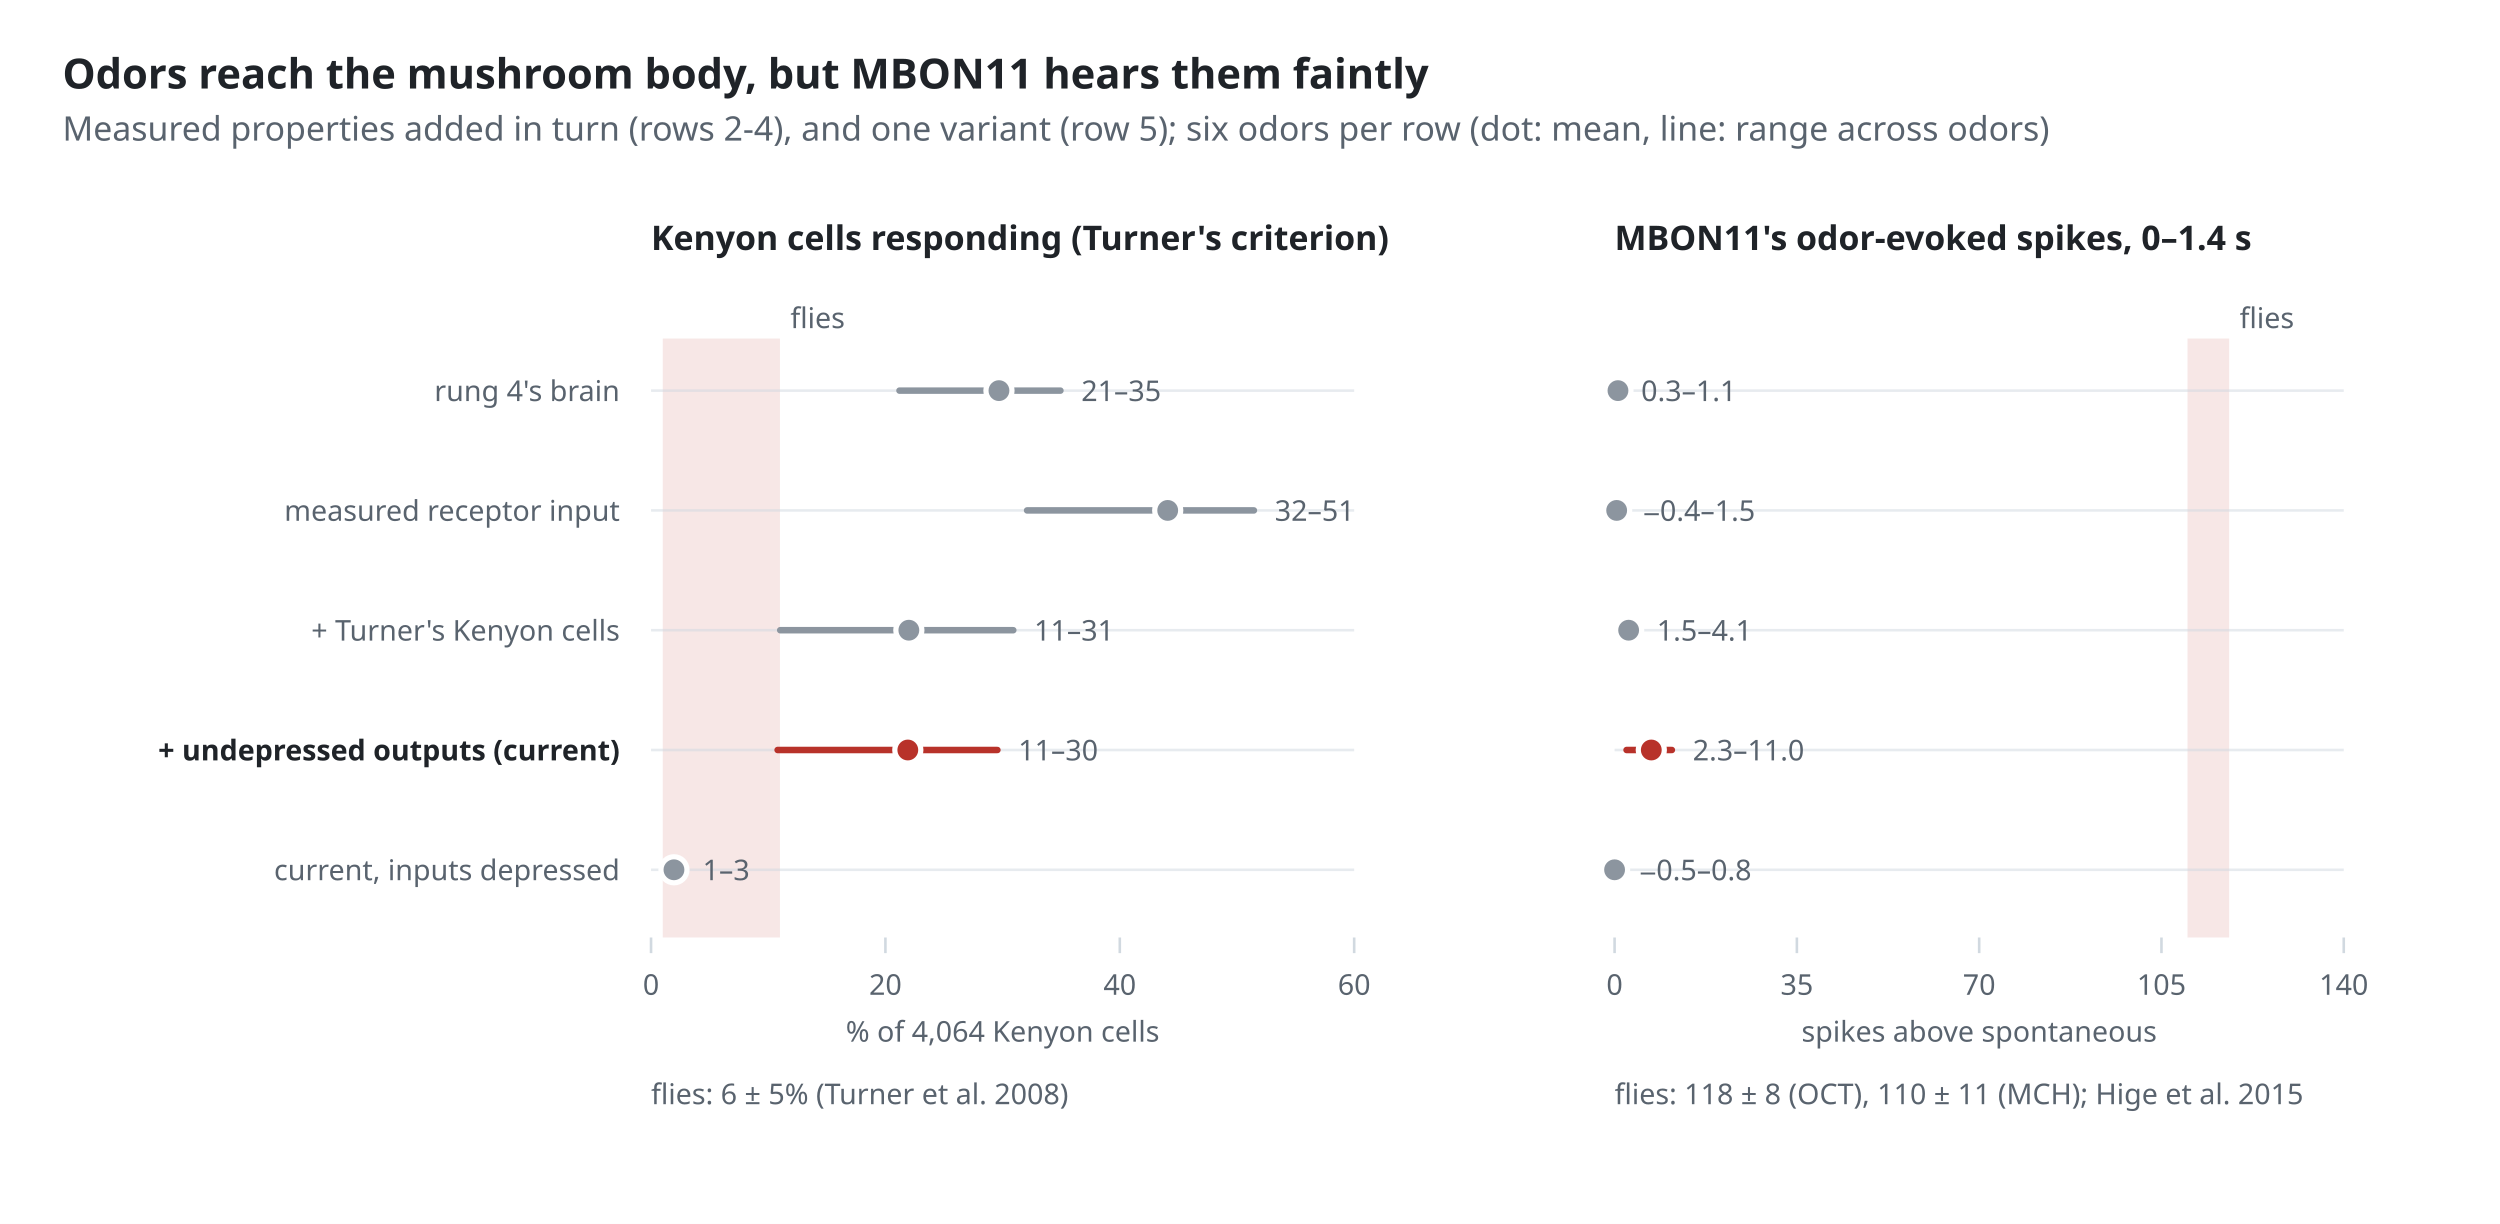
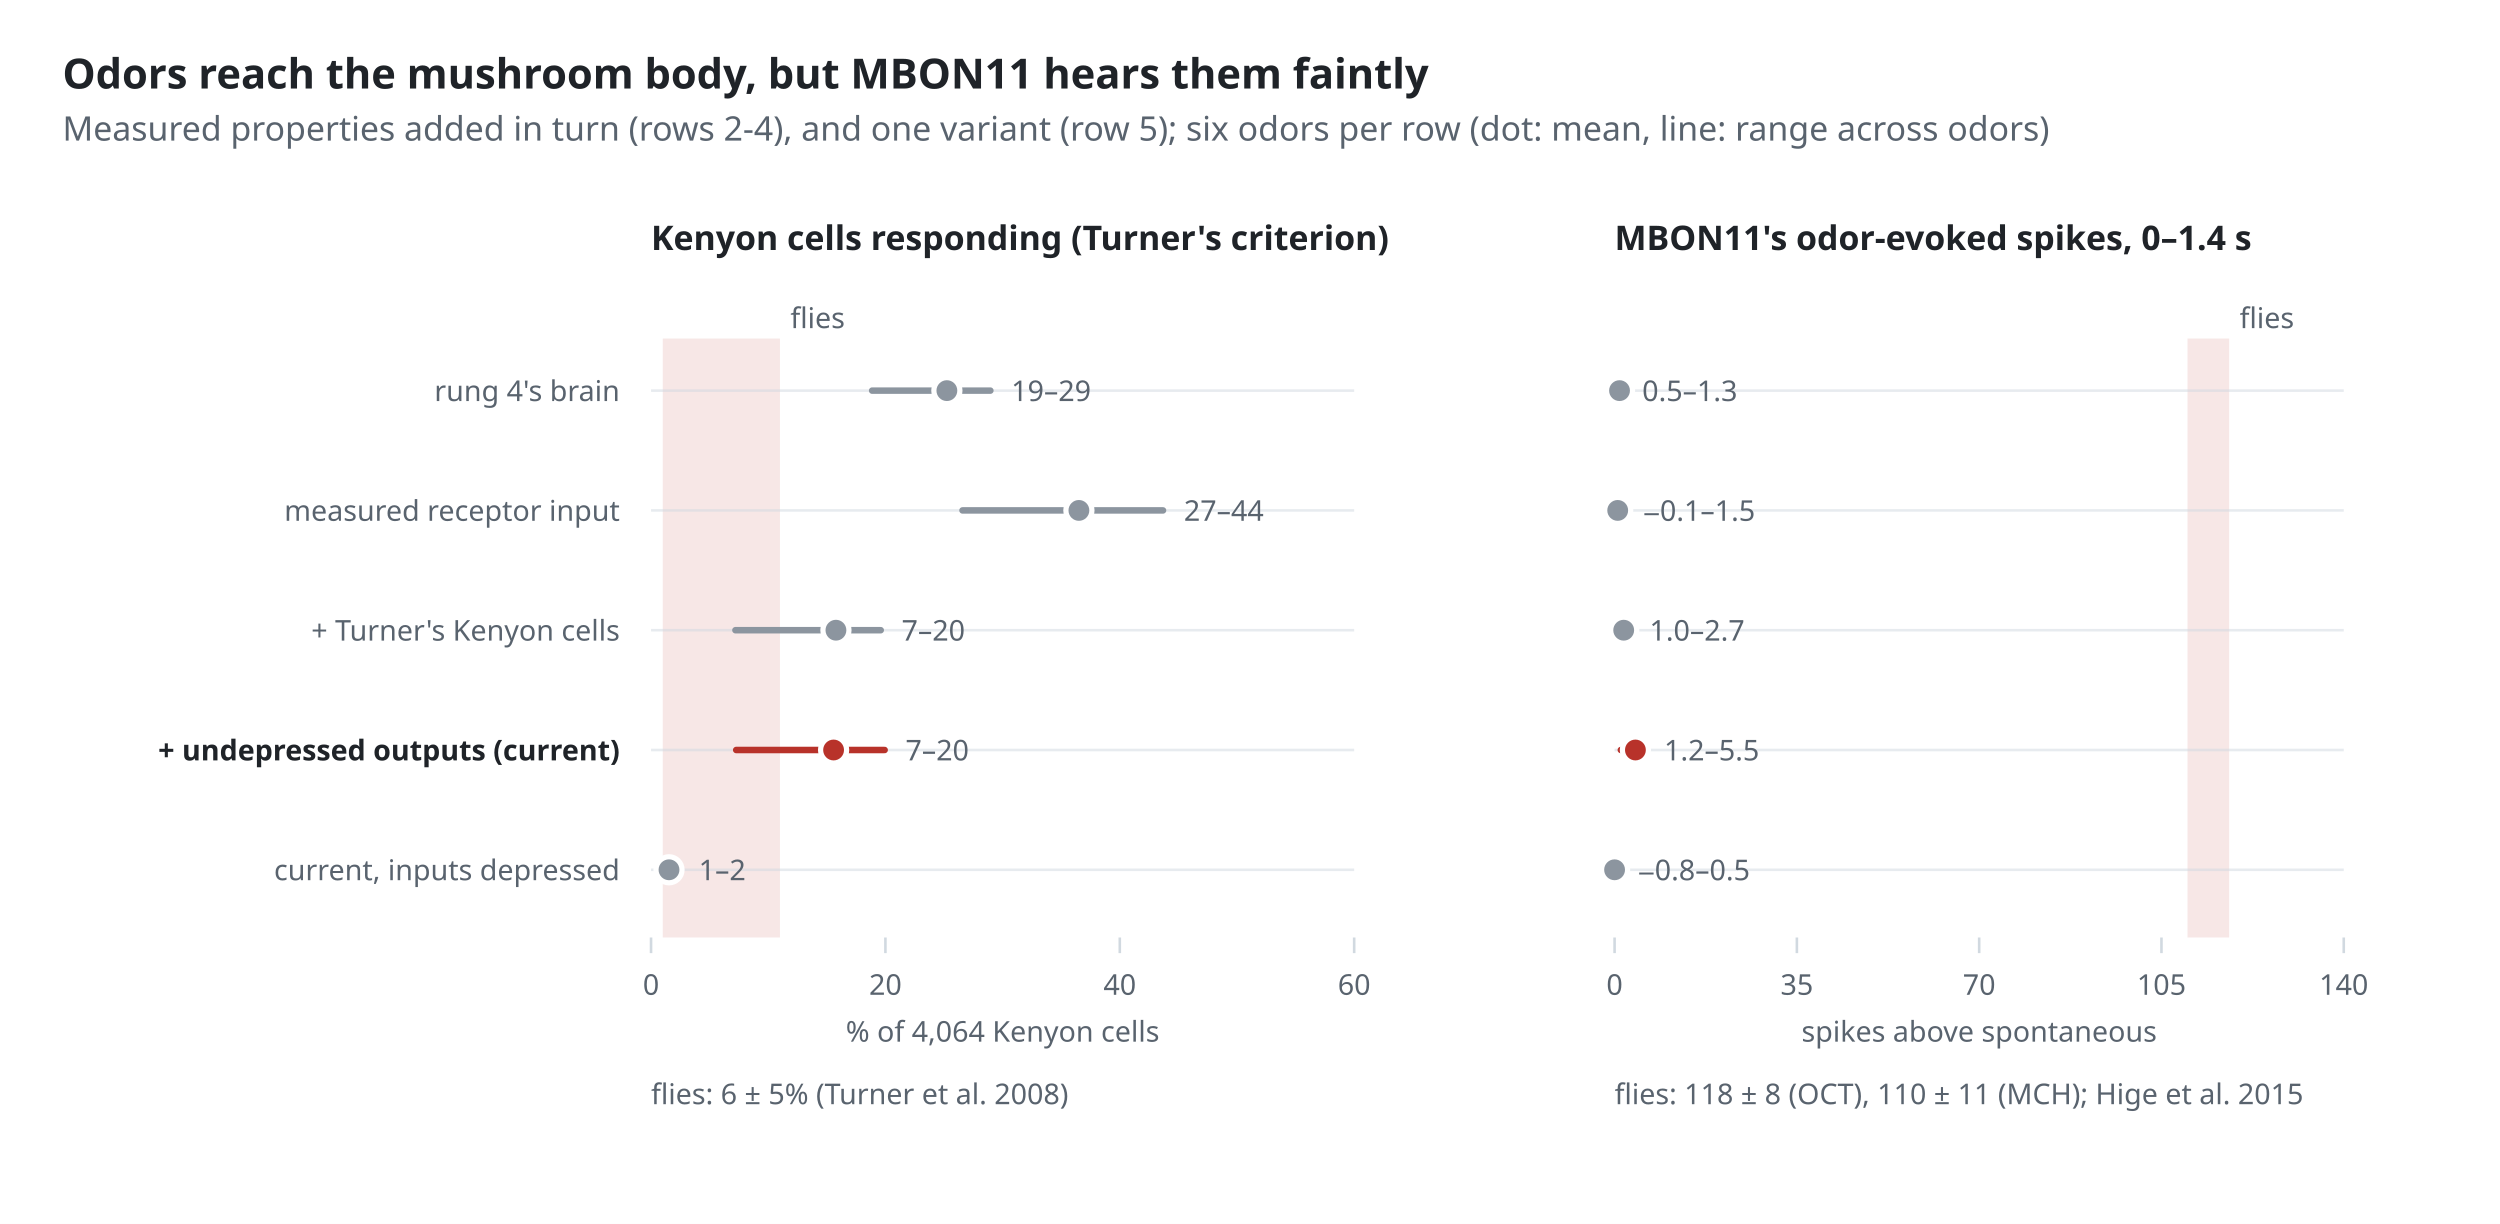
<svg xmlns="http://www.w3.org/2000/svg" width="960" height="470" viewBox="0 0 960 470" role="img" aria-labelledby="t">
  <style>
    text { font-family: -apple-system, BlinkMacSystemFont, 'Segoe UI', 'Noto Sans', Helvetica, Arial, sans-serif; }
    .lab { font-size: 16px; font-weight: 600; fill: #1f2328; }
    .lab2 { font-size: 11px; font-weight: 600; fill: #1f2328; }
    .val { font-size: 13px; font-weight: 600; fill: #1f2328; }
    .note { font-size: 13px; fill: #59636e; }
    .tick { font-size: 11px; fill: #59636e; }
    </style>
  <rect width="960" height="470" fill="#ffffff" />
  <text x="24.0" y="34.0" class="lab" text-anchor="start">Odors reach the mushroom body, but MBON11 hears them faintly</text>
  <text x="24.0" y="54.0" class="note" text-anchor="start">Measured properties added in turn (rows 2-4), and one variant (row 5); six odors per row (dot: mean, line: range across odors)</text>
  <text x="250.0" y="96.0" class="val" text-anchor="start">Kenyon cells responding (Turner's criterion)</text>
  <rect x="254.5" y="130" width="45.0" height="230" fill="#b8322a" fill-opacity="0.12" />
  <text x="303.5" y="126.0" class="tick" text-anchor="start">flies</text>
  <line x1="250.0" y1="360" x2="250.0" y2="366" stroke="#d1d9e0" />
  <text x="250.0" y="382.0" class="tick" text-anchor="middle">0</text>
  <line x1="340.0" y1="360" x2="340.0" y2="366" stroke="#d1d9e0" />
  <text x="340.0" y="382.0" class="tick" text-anchor="middle">20</text>
  <line x1="430.0" y1="360" x2="430.0" y2="366" stroke="#d1d9e0" />
  <text x="430.0" y="382.0" class="tick" text-anchor="middle">40</text>
  <line x1="520.0" y1="360" x2="520.0" y2="366" stroke="#d1d9e0" />
  <text x="520.0" y="382.0" class="tick" text-anchor="middle">60</text>
  <text x="385.0" y="400.0" class="tick" text-anchor="middle">% of 4,064 Kenyon cells</text>
  <line x1="250" y1="150.0" x2="520" y2="150.0" stroke="#d1d9e0" stroke-opacity="0.5" />
-   <line x1="345.4" y1="150.0" x2="407.2" y2="150.0" stroke="#8c959f" stroke-width="2.5" stroke-linecap="round" />
-   <circle cx="383.6" cy="150.0" r="5" fill="#8c959f" stroke="#ffffff" stroke-width="2" />
+   <line x1="334.9" y1="150.0" x2="380.3" y2="150.0" stroke="#8c959f" stroke-width="2.5" stroke-linecap="round" />
+   <circle cx="363.6" cy="150.0" r="5" fill="#8c959f" stroke="#ffffff" stroke-width="2" />
  <text x="238.0" y="154.0" class="tick" text-anchor="end">rung 4's brain</text>
-   <text x="415.2" y="154.0" class="tick" text-anchor="start">21–35</text>
+   <text x="388.3" y="154.0" class="tick" text-anchor="start">19–29</text>
  <line x1="250" y1="196.0" x2="520" y2="196.0" stroke="#d1d9e0" stroke-opacity="0.5" />
-   <line x1="394.4" y1="196.0" x2="481.5" y2="196.0" stroke="#8c959f" stroke-width="2.5" stroke-linecap="round" />
-   <circle cx="448.4" cy="196.0" r="5" fill="#8c959f" stroke="#ffffff" stroke-width="2" />
+   <line x1="369.6" y1="196.0" x2="446.6" y2="196.0" stroke="#8c959f" stroke-width="2.5" stroke-linecap="round" />
+   <circle cx="414.3" cy="196.0" r="5" fill="#8c959f" stroke="#ffffff" stroke-width="2" />
  <text x="238.0" y="200.0" class="tick" text-anchor="end">measured receptor input</text>
-   <text x="489.5" y="200.0" class="tick" text-anchor="start">32–51</text>
+   <text x="454.6" y="200.0" class="tick" text-anchor="start">27–44</text>
  <line x1="250" y1="242.0" x2="520" y2="242.0" stroke="#d1d9e0" stroke-opacity="0.5" />
-   <line x1="299.6" y1="242.0" x2="389.1" y2="242.0" stroke="#8c959f" stroke-width="2.5" stroke-linecap="round" />
-   <circle cx="349.0" cy="242.0" r="5" fill="#8c959f" stroke="#ffffff" stroke-width="2" />
+   <line x1="282.4" y1="242.0" x2="338.2" y2="242.0" stroke="#8c959f" stroke-width="2.5" stroke-linecap="round" />
+   <circle cx="321.0" cy="242.0" r="5" fill="#8c959f" stroke="#ffffff" stroke-width="2" />
  <text x="238.0" y="246.0" class="tick" text-anchor="end">+ Turner's Kenyon cells</text>
-   <text x="397.1" y="246.0" class="tick" text-anchor="start">11–31</text>
+   <text x="346.2" y="246.0" class="tick" text-anchor="start">7–20</text>
  <line x1="250" y1="288.0" x2="520" y2="288.0" stroke="#d1d9e0" stroke-opacity="0.5" />
-   <line x1="298.6" y1="288.0" x2="383.0" y2="288.0" stroke="#b8322a" stroke-width="2.5" stroke-linecap="round" />
-   <circle cx="348.6" cy="288.0" r="5" fill="#b8322a" stroke="#ffffff" stroke-width="2" />
+   <line x1="282.7" y1="288.0" x2="339.7" y2="288.0" stroke="#b8322a" stroke-width="2.5" stroke-linecap="round" />
+   <circle cx="320.1" cy="288.0" r="5" fill="#b8322a" stroke="#ffffff" stroke-width="2" />
  <text x="238.0" y="292.0" class="lab2" text-anchor="end">+ undepressed outputs (current)</text>
-   <text x="391.0" y="292.0" class="tick" text-anchor="start">11–30</text>
+   <text x="347.7" y="292.0" class="tick" text-anchor="start">7–20</text>
  <line x1="250" y1="334.0" x2="520" y2="334.0" stroke="#d1d9e0" stroke-opacity="0.5" />
-   <line x1="256.3" y1="334.0" x2="261.8" y2="334.0" stroke="#8c959f" stroke-width="2.5" stroke-linecap="round" />
-   <circle cx="258.8" cy="334.0" r="5" fill="#8c959f" stroke="#ffffff" stroke-width="2" />
+   <line x1="254.5" y1="334.0" x2="260.3" y2="334.0" stroke="#8c959f" stroke-width="2.5" stroke-linecap="round" />
+   <circle cx="256.9" cy="334.0" r="5" fill="#8c959f" stroke="#ffffff" stroke-width="2" />
  <text x="238.0" y="338.0" class="tick" text-anchor="end">current, inputs depressed</text>
-   <text x="269.8" y="338.0" class="tick" text-anchor="start">1–3</text>
+   <text x="268.3" y="338.0" class="tick" text-anchor="start">1–2</text>
  <text x="250.0" y="424.0" class="tick" text-anchor="start">flies: 6 ± 5% (Turner et al. 2008)</text>
  <text x="620.0" y="96.0" class="val" text-anchor="start">MBON11's odor-evoked spikes, 0–1.4 s</text>
  <rect x="840.0" y="130" width="16.0" height="230" fill="#b8322a" fill-opacity="0.12" />
  <text x="860.0" y="126.0" class="tick" text-anchor="start">flies</text>
  <line x1="620.0" y1="360" x2="620.0" y2="366" stroke="#d1d9e0" />
  <text x="620.0" y="382.0" class="tick" text-anchor="middle">0</text>
  <line x1="690.0" y1="360" x2="690.0" y2="366" stroke="#d1d9e0" />
  <text x="690.0" y="382.0" class="tick" text-anchor="middle">35</text>
  <line x1="760.0" y1="360" x2="760.0" y2="366" stroke="#d1d9e0" />
  <text x="760.0" y="382.0" class="tick" text-anchor="middle">70</text>
  <line x1="830.0" y1="360" x2="830.0" y2="366" stroke="#d1d9e0" />
  <text x="830.0" y="382.0" class="tick" text-anchor="middle">105</text>
  <line x1="900.0" y1="360" x2="900.0" y2="366" stroke="#d1d9e0" />
  <text x="900.0" y="382.0" class="tick" text-anchor="middle">140</text>
  <text x="760.0" y="400.0" class="tick" text-anchor="middle">spikes above spontaneous</text>
  <line x1="620" y1="150.0" x2="900" y2="150.0" stroke="#d1d9e0" stroke-opacity="0.5" />
-   <line x1="620.6" y1="150.0" x2="622.2" y2="150.0" stroke="#8c959f" stroke-width="2.5" stroke-linecap="round" />
-   <circle cx="621.3" cy="150.0" r="5" fill="#8c959f" stroke="#ffffff" stroke-width="2" />
-   <text x="630.2" y="154.0" class="tick" text-anchor="start">0.3–1.1</text>
+   <line x1="621.0" y1="150.0" x2="622.6" y2="150.0" stroke="#8c959f" stroke-width="2.5" stroke-linecap="round" />
+   <circle cx="621.9" cy="150.0" r="5" fill="#8c959f" stroke="#ffffff" stroke-width="2" />
+   <text x="630.6" y="154.0" class="tick" text-anchor="start">0.5–1.3</text>
  <line x1="620" y1="196.0" x2="900" y2="196.0" stroke="#d1d9e0" stroke-opacity="0.5" />
  <line x1="620.0" y1="196.0" x2="623.0" y2="196.0" stroke="#8c959f" stroke-width="2.5" stroke-linecap="round" />
-   <circle cx="620.8" cy="196.0" r="5" fill="#8c959f" stroke="#ffffff" stroke-width="2" />
-   <text x="631.0" y="200.0" class="tick" text-anchor="start">−0.4–1.5</text>
+   <circle cx="621.2" cy="196.0" r="5" fill="#8c959f" stroke="#ffffff" stroke-width="2" />
+   <text x="631.0" y="200.0" class="tick" text-anchor="start">−0.1–1.5</text>
  <line x1="620" y1="242.0" x2="900" y2="242.0" stroke="#d1d9e0" stroke-opacity="0.5" />
-   <line x1="623.0" y1="242.0" x2="628.2" y2="242.0" stroke="#8c959f" stroke-width="2.5" stroke-linecap="round" />
-   <circle cx="625.4" cy="242.0" r="5" fill="#8c959f" stroke="#ffffff" stroke-width="2" />
-   <text x="636.2" y="246.0" class="tick" text-anchor="start">1.5–4.1</text>
+   <line x1="622.0" y1="242.0" x2="625.4" y2="242.0" stroke="#8c959f" stroke-width="2.5" stroke-linecap="round" />
+   <circle cx="623.5" cy="242.0" r="5" fill="#8c959f" stroke="#ffffff" stroke-width="2" />
+   <text x="633.4" y="246.0" class="tick" text-anchor="start">1.0–2.7</text>
  <line x1="620" y1="288.0" x2="900" y2="288.0" stroke="#d1d9e0" stroke-opacity="0.5" />
-   <line x1="624.6" y1="288.0" x2="642.0" y2="288.0" stroke="#b8322a" stroke-width="2.5" stroke-linecap="round" />
-   <circle cx="634.1" cy="288.0" r="5" fill="#b8322a" stroke="#ffffff" stroke-width="2" />
-   <text x="650.0" y="292.0" class="tick" text-anchor="start">2.3–11.0</text>
+   <line x1="622.4" y1="288.0" x2="631.0" y2="288.0" stroke="#b8322a" stroke-width="2.5" stroke-linecap="round" />
+   <circle cx="628.0" cy="288.0" r="5" fill="#b8322a" stroke="#ffffff" stroke-width="2" />
+   <text x="639.0" y="292.0" class="tick" text-anchor="start">1.2–5.5</text>
  <line x1="620" y1="334.0" x2="900" y2="334.0" stroke="#d1d9e0" stroke-opacity="0.5" />
-   <line x1="620.0" y1="334.0" x2="621.6" y2="334.0" stroke="#8c959f" stroke-width="2.5" stroke-linecap="round" />
+   <line x1="620.0" y1="334.0" x2="621.0" y2="334.0" stroke="#8c959f" stroke-width="2.5" stroke-linecap="round" />
  <circle cx="620.0" cy="334.0" r="5" fill="#8c959f" stroke="#ffffff" stroke-width="2" />
-   <text x="629.6" y="338.0" class="tick" text-anchor="start">−0.5–0.8</text>
+   <text x="629.0" y="338.0" class="tick" text-anchor="start">−0.8–0.5</text>
  <text x="620.0" y="424.0" class="tick" text-anchor="start">flies: 118 ± 8 (OCT), 110 ± 11 (MCH); Hige et al. 2015</text>
</svg>
